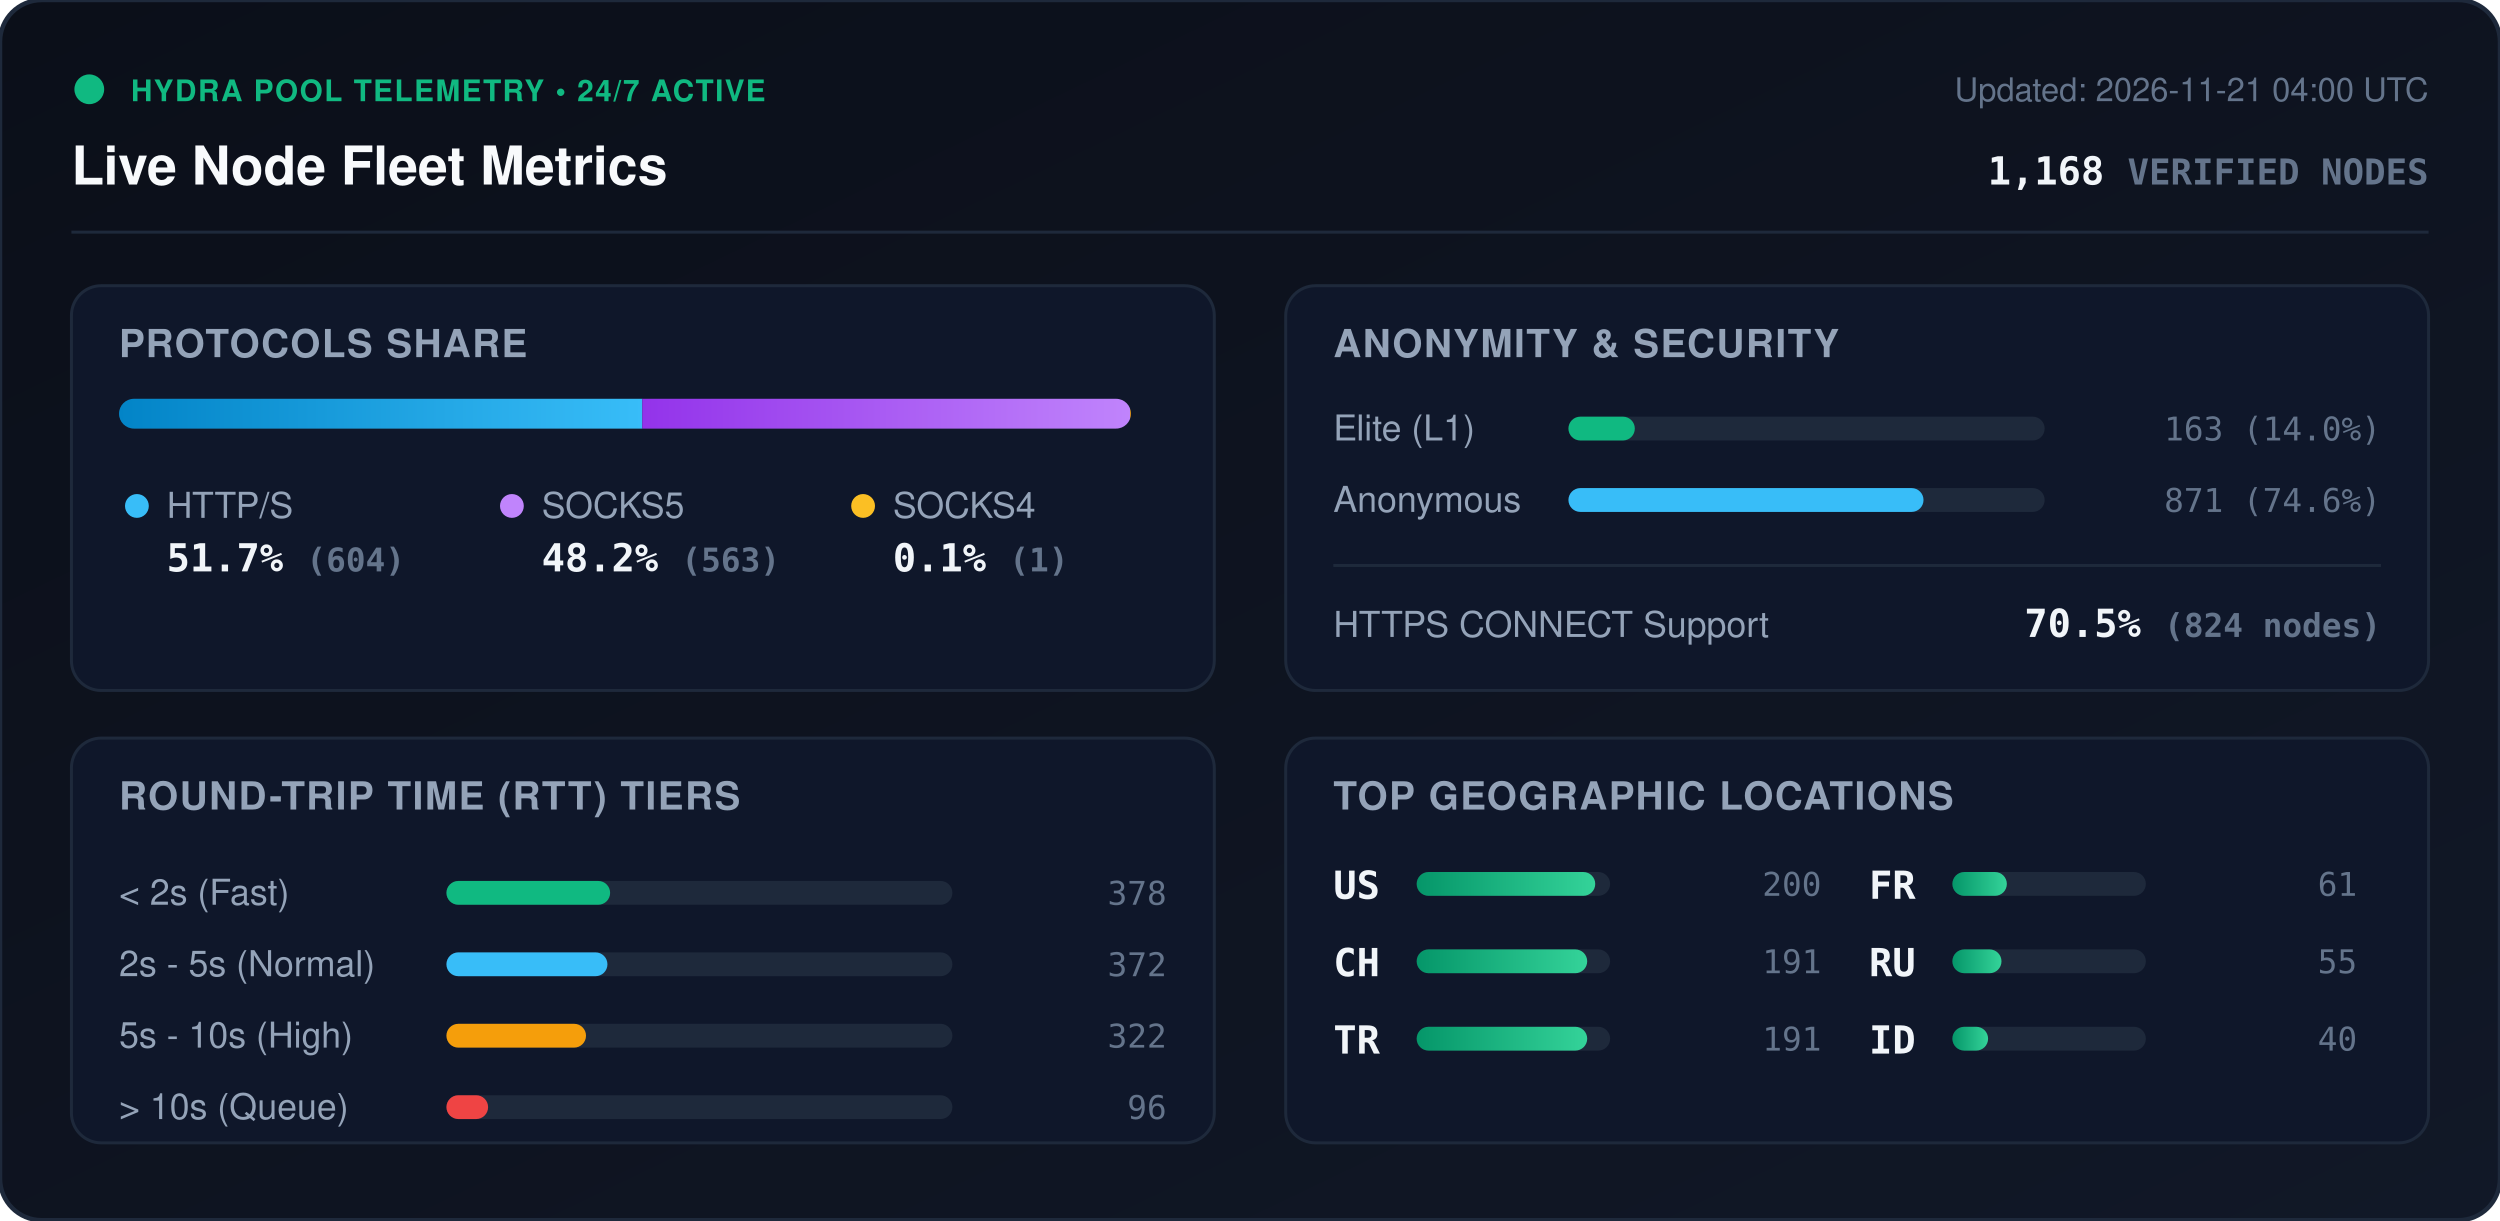
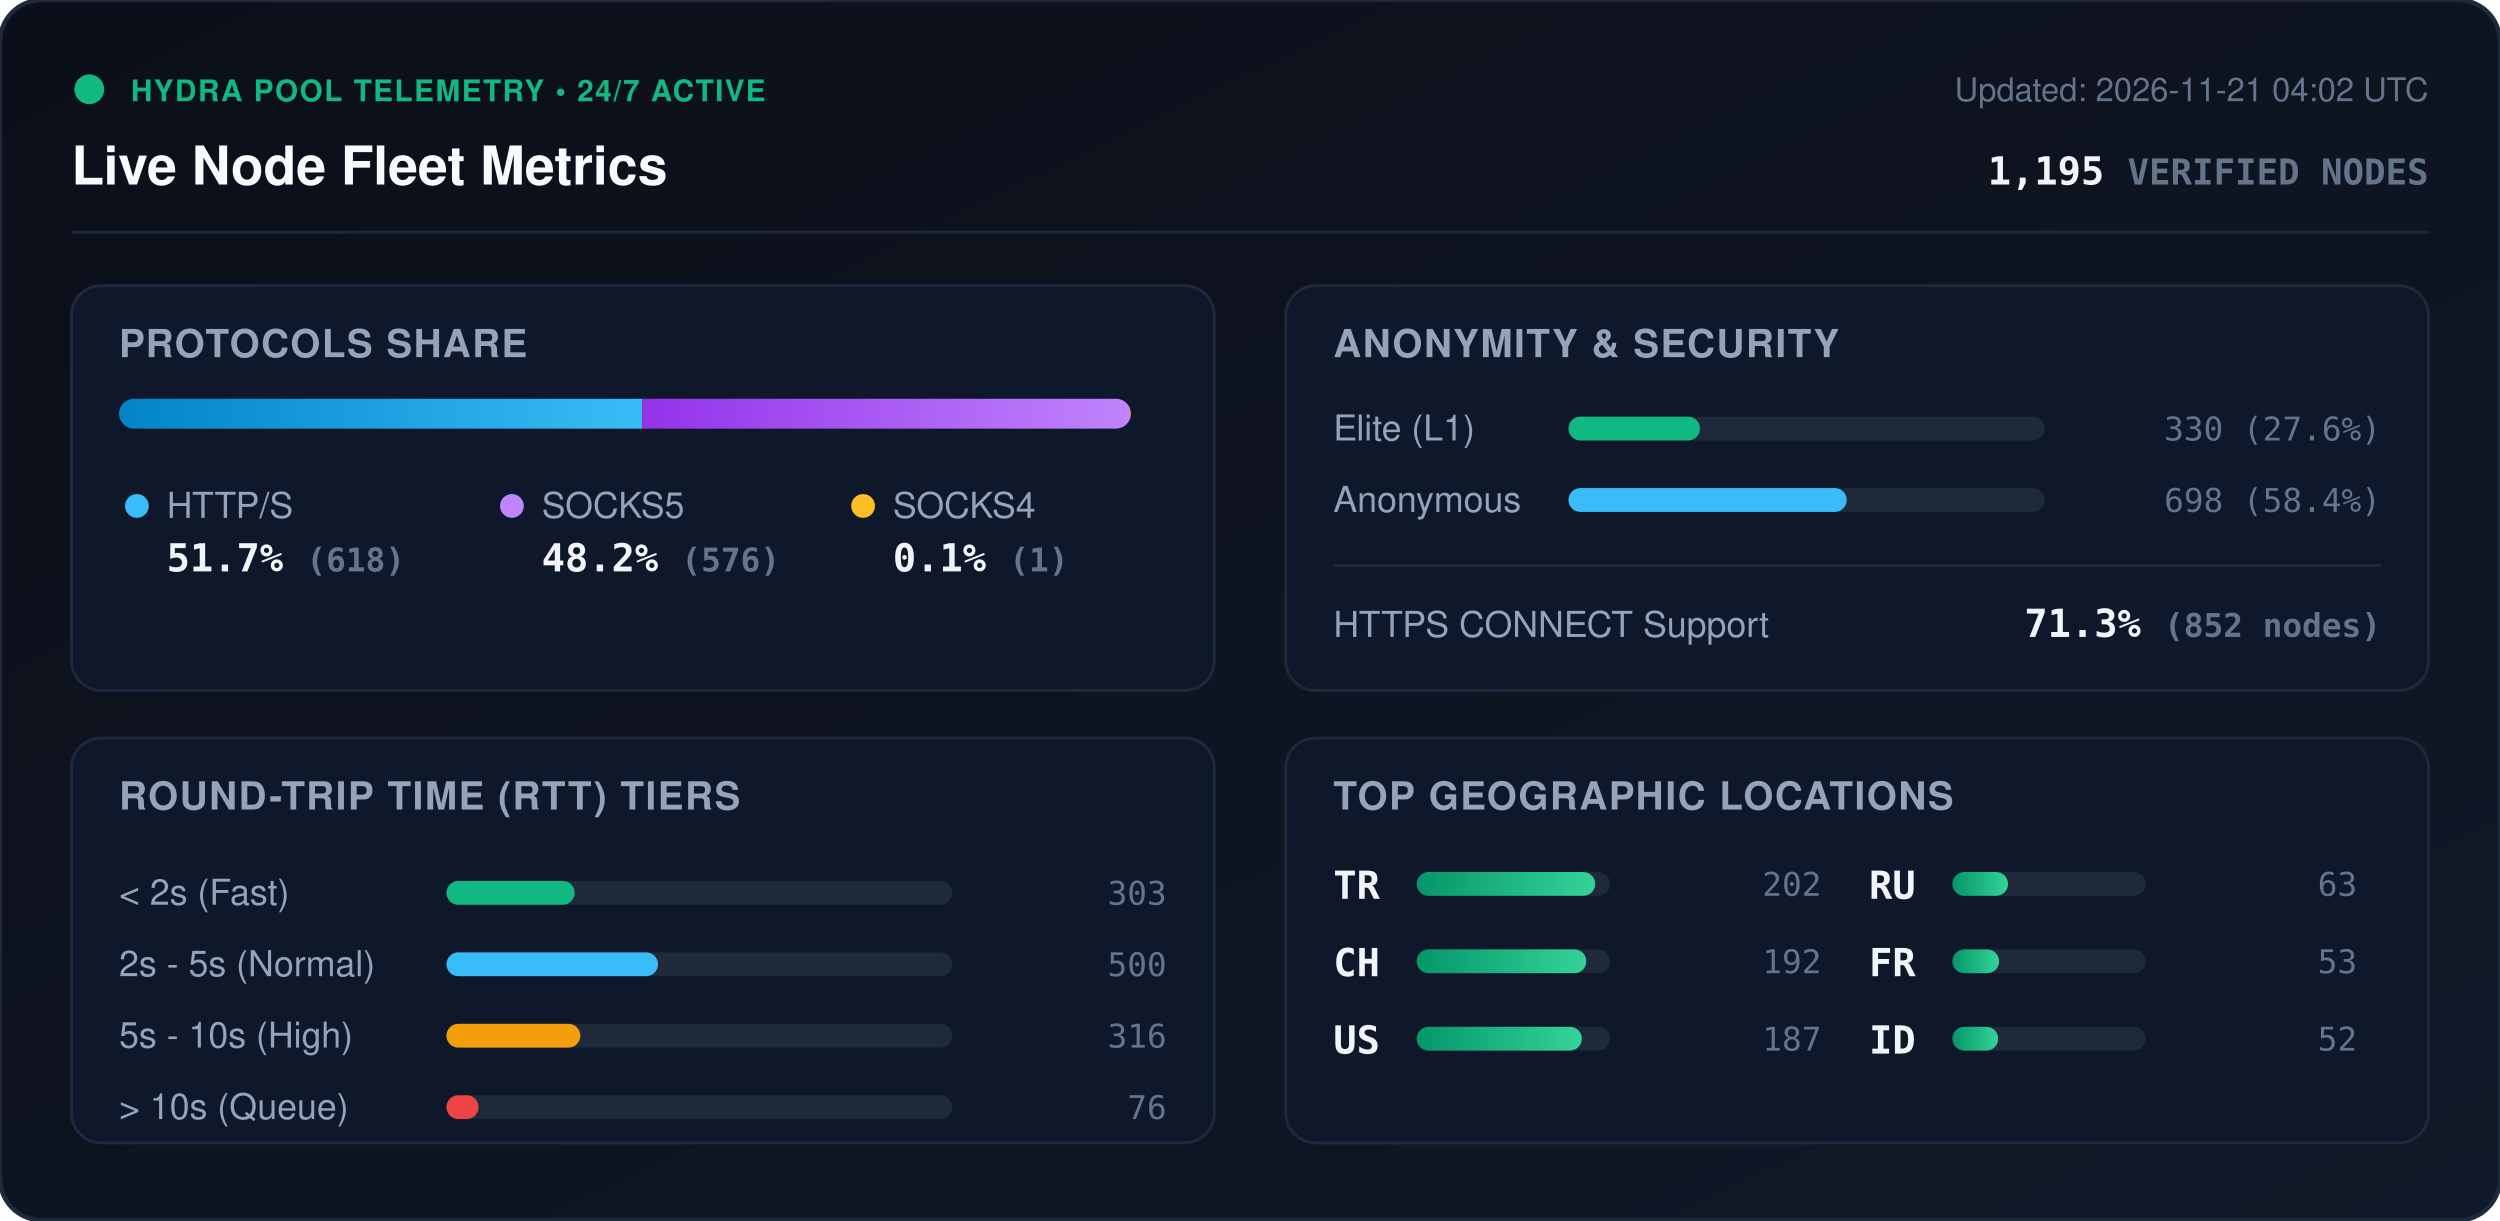
<svg xmlns="http://www.w3.org/2000/svg" viewBox="0 0 840 410" width="840" height="410" style="max-width: 100%; height: auto;">
  <defs>
    <linearGradient id="bg" x1="0%" y1="0%" x2="100%" y2="100%">
      <stop offset="0%" stop-color="#0b0f19" />
      <stop offset="100%" stop-color="#111827" />
    </linearGradient>
    <linearGradient id="bar-http" x1="0%" y1="0%" x2="100%" y2="0%">
      <stop offset="0%" stop-color="#0284c7" />
      <stop offset="100%" stop-color="#38bdf8" />
    </linearGradient>
    <linearGradient id="bar-socks5" x1="0%" y1="0%" x2="100%" y2="0%">
      <stop offset="0%" stop-color="#9333ea" />
      <stop offset="100%" stop-color="#c084fc" />
    </linearGradient>
    <linearGradient id="bar-socks4" x1="0%" y1="0%" x2="100%" y2="0%">
      <stop offset="0%" stop-color="#d97706" />
      <stop offset="100%" stop-color="#fbbf24" />
    </linearGradient>
    <linearGradient id="bar-green" x1="0%" y1="0%" x2="100%" y2="0%">
      <stop offset="0%" stop-color="#059669" />
      <stop offset="100%" stop-color="#34d399" />
    </linearGradient>
    <clipPath id="prog-track-clip">
      <rect width="340.0" height="10" rx="5" />
    </clipPath>
    <style>
      .title { font: 700 18px -apple-system, BlinkMacSystemFont, 'Segoe UI', Helvetica, Arial, sans-serif; fill: #f8fafc; }
      .sub { font: 500 11px -apple-system, BlinkMacSystemFont, 'Segoe UI', Helvetica, Arial, sans-serif; fill: #64748b; }
      .section-hdr { font: 600 13px -apple-system, BlinkMacSystemFont, 'Segoe UI', Helvetica, Arial, sans-serif; fill: #94a3b8; letter-spacing: 0.5px; }
      .metric-val { font: 700 13px -apple-system, BlinkMacSystemFont, 'Segoe UI', Helvetica, Arial, sans-serif; fill: #f1f5f9; }
      .metric-lbl { font: 500 12px -apple-system, BlinkMacSystemFont, 'Segoe UI', Helvetica, Arial, sans-serif; fill: #94a3b8; }
      .badge-txt { font: 700 10px -apple-system, BlinkMacSystemFont, 'Segoe UI', Helvetica, Arial, sans-serif; fill: #10b981; letter-spacing: 0.5px; }
      .mono { font-family: ui-monospace, SFMono-Regular, Menlo, Monaco, Consolas, monospace; }
      .pulse { animation: beacon 2s infinite ease-in-out; }
      @keyframes beacon { 0%, 100% { opacity: 1; } 50% { opacity: 0.35; } }
    </style>
  </defs>
  <rect width="840" height="410" rx="14" fill="url(#bg)" stroke="#1e293b" stroke-width="1.5" />
  <g transform="translate(24, 24)">
    <circle cx="6" cy="6" r="5" fill="#10b981" class="pulse" />
    <text x="20" y="10" class="badge-txt">HYDRA POOL TELEMETRY • 24/7 ACTIVE</text>
    <text x="0" y="38" class="title">Live Node Fleet Metrics</text>
-     <text x="792" y="10" text-anchor="end" class="sub">Updated: 2026-11-21 04:00 UTC</text>
-     <text x="792" y="38" text-anchor="end" class="metric-val mono" fill="#38bdf8">1,168 <tspan font-size="12" fill="#64748b">VERIFIED NODES</tspan>
+     <text x="792" y="10" text-anchor="end" class="sub">Updated: 2026-11-21 04:02 UTC</text>
+     <text x="792" y="38" text-anchor="end" class="metric-val mono" fill="#38bdf8">1,195 <tspan font-size="12" fill="#64748b">VERIFIED NODES</tspan>
    </text>
  </g>
  <line x1="24" y1="78" x2="816" y2="78" stroke="#1e293b" stroke-width="1" />
  <g transform="translate(24, 96)">
    <rect width="384" height="136" rx="10" fill="#0f172a" stroke="#1e293b" />
    <text x="16" y="24" class="section-hdr">PROTOCOLS SHARE</text>
    <g transform="translate(16, 38)">
      <rect width="340.0" height="10" rx="5" fill="#1e293b" />
      <g clip-path="url(#prog-track-clip)">
        <rect x="0" width="175.8" height="10" fill="url(#bar-http)" />
        <rect x="175.8" width="163.9" height="10" fill="url(#bar-socks5)" />
        <rect x="339.7" width="0.3" height="10" fill="url(#bar-socks4)" />
      </g>
    </g>
    <g transform="translate(16, 68)">
      <circle cx="6" cy="6" r="4" fill="#38bdf8" />
      <text x="16" y="10" class="metric-lbl">HTTP/S</text>
-       <text x="16" y="28" class="metric-val mono">51.7% <tspan font-size="11" fill="#64748b">(604)</tspan>
+       <text x="16" y="28" class="metric-val mono">51.7% <tspan font-size="11" fill="#64748b">(618)</tspan>
      </text>
      <circle cx="132" cy="6" r="4" fill="#c084fc" />
      <text x="142" y="10" class="metric-lbl">SOCKS5</text>
-       <text x="142" y="28" class="metric-val mono">48.2% <tspan font-size="11" fill="#64748b">(563)</tspan>
+       <text x="142" y="28" class="metric-val mono">48.2% <tspan font-size="11" fill="#64748b">(576)</tspan>
      </text>
      <circle cx="250" cy="6" r="4" fill="#fbbf24" />
      <text x="260" y="10" class="metric-lbl">SOCKS4</text>
      <text x="260" y="28" class="metric-val mono">0.1% <tspan font-size="11" fill="#64748b">(1)</tspan>
      </text>
    </g>
  </g>
  <g transform="translate(432, 96)">
    <rect width="384" height="136" rx="10" fill="#0f172a" stroke="#1e293b" />
    <text x="16" y="24" class="section-hdr">ANONYMITY &amp; SECURITY</text>
    <text x="16" y="52" class="metric-lbl">Elite (L1)</text>
    <rect x="95" y="44" width="160" height="8" rx="4" fill="#1e293b" />
-     <rect x="95" y="44" width="22.3" height="8" rx="4" fill="#10b981" />
-     <text x="368" y="52" text-anchor="end" class="mono sub" fill="#e2e8f0">163 (14.0%)</text>
+     <rect x="95" y="44" width="44.2" height="8" rx="4" fill="#10b981" />
+     <text x="368" y="52" text-anchor="end" class="mono sub" fill="#e2e8f0">330 (27.6%)</text>
    <text x="16" y="76" class="metric-lbl">Anonymous</text>
    <rect x="95" y="68" width="160" height="8" rx="4" fill="#1e293b" />
-     <rect x="95" y="68" width="119.3" height="8" rx="4" fill="#38bdf8" />
-     <text x="368" y="76" text-anchor="end" class="mono sub" fill="#e2e8f0">871 (74.6%)</text>
+     <rect x="95" y="68" width="93.5" height="8" rx="4" fill="#38bdf8" />
+     <text x="368" y="76" text-anchor="end" class="mono sub" fill="#e2e8f0">698 (58.4%)</text>
    <line x1="16" y1="94" x2="368" y2="94" stroke="#1e293b" stroke-width="1" />
    <text x="16" y="118" class="metric-lbl">HTTPS CONNECT Support</text>
-     <text x="368" y="118" text-anchor="end" class="metric-val mono" fill="#34d399">70.5% <tspan font-size="11" fill="#64748b">(824 nodes)</tspan>
+     <text x="368" y="118" text-anchor="end" class="metric-val mono" fill="#34d399">71.3% <tspan font-size="11" fill="#64748b">(852 nodes)</tspan>
    </text>
  </g>
  <g transform="translate(24, 248)">
    <rect width="384" height="136" rx="10" fill="#0f172a" stroke="#1e293b" />
    <text x="16" y="24" class="section-hdr">ROUND-TRIP TIME (RTT) TIERS</text>
    <g transform="translate(16, 42)">
      <text x="0" y="14" class="metric-lbl">&lt; 2s (Fast)</text>
      <rect x="110" y="6" width="170" height="8" rx="4" fill="#1e293b" />
-       <rect x="110" y="6" width="55.0" height="8" rx="4" fill="#10b981" />
-       <text x="352" y="14" text-anchor="end" class="mono sub">378</text>
+       <rect x="110" y="6" width="43.1" height="8" rx="4" fill="#10b981" />
+       <text x="352" y="14" text-anchor="end" class="mono sub">303</text>
      <text x="0" y="38" class="metric-lbl">2s - 5s (Normal)</text>
      <rect x="110" y="30" width="170" height="8" rx="4" fill="#1e293b" />
-       <rect x="110" y="30" width="54.1" height="8" rx="4" fill="#38bdf8" />
-       <text x="352" y="38" text-anchor="end" class="mono sub">372</text>
+       <rect x="110" y="30" width="71.1" height="8" rx="4" fill="#38bdf8" />
+       <text x="352" y="38" text-anchor="end" class="mono sub">500</text>
      <text x="0" y="62" class="metric-lbl">5s - 10s (High)</text>
      <rect x="110" y="54" width="170" height="8" rx="4" fill="#1e293b" />
-       <rect x="110" y="54" width="46.9" height="8" rx="4" fill="#f59e0b" />
-       <text x="352" y="62" text-anchor="end" class="mono sub">322</text>
+       <rect x="110" y="54" width="45.0" height="8" rx="4" fill="#f59e0b" />
+       <text x="352" y="62" text-anchor="end" class="mono sub">316</text>
      <text x="0" y="86" class="metric-lbl">&gt; 10s (Queue)</text>
      <rect x="110" y="78" width="170" height="8" rx="4" fill="#1e293b" />
-       <rect x="110" y="78" width="14.0" height="8" rx="4" fill="#ef4444" />
-       <text x="352" y="86" text-anchor="end" class="mono sub">96</text>
+       <rect x="110" y="78" width="10.8" height="8" rx="4" fill="#ef4444" />
+       <text x="352" y="86" text-anchor="end" class="mono sub">76</text>
    </g>
  </g>
  <g transform="translate(432, 248)">
    <rect width="384" height="136" rx="10" fill="#0f172a" stroke="#1e293b" />
    <text x="16" y="24" class="section-hdr">TOP GEOGRAPHIC LOCATIONS</text>
    <g transform="translate(16, 42)">
      <g transform="translate(0, 0)">
-         <text x="0" y="12" class="mono metric-val" font-size="12">US</text>
+         <text x="0" y="12" class="mono metric-val" font-size="12">TR</text>
        <rect x="28" y="3" width="65" height="8" rx="4" fill="#1e293b" />
        <rect x="28" y="3" width="60.0" height="8" rx="4" fill="url(#bar-green)" />
-         <text x="164" y="11" text-anchor="end" class="mono sub">200</text>
+         <text x="164" y="11" text-anchor="end" class="mono sub">202</text>
      </g>
      <g transform="translate(0, 26)">
        <text x="0" y="12" class="mono metric-val" font-size="12">CH</text>
        <rect x="28" y="3" width="65" height="8" rx="4" fill="#1e293b" />
-         <rect x="28" y="3" width="57.3" height="8" rx="4" fill="url(#bar-green)" />
-         <text x="164" y="11" text-anchor="end" class="mono sub">191</text>
+         <rect x="28" y="3" width="57.0" height="8" rx="4" fill="url(#bar-green)" />
+         <text x="164" y="11" text-anchor="end" class="mono sub">192</text>
      </g>
      <g transform="translate(0, 52)">
-         <text x="0" y="12" class="mono metric-val" font-size="12">TR</text>
+         <text x="0" y="12" class="mono metric-val" font-size="12">US</text>
        <rect x="28" y="3" width="65" height="8" rx="4" fill="#1e293b" />
-         <rect x="28" y="3" width="57.3" height="8" rx="4" fill="url(#bar-green)" />
-         <text x="164" y="11" text-anchor="end" class="mono sub">191</text>
+         <rect x="28" y="3" width="55.5" height="8" rx="4" fill="url(#bar-green)" />
+         <text x="164" y="11" text-anchor="end" class="mono sub">187</text>
      </g>
      <g transform="translate(180, 0)">
+         <text x="0" y="12" class="mono metric-val" font-size="12">RU</text>
+         <rect x="28" y="3" width="65" height="8" rx="4" fill="#1e293b" />
+         <rect x="28" y="3" width="18.7" height="8" rx="4" fill="url(#bar-green)" />
+         <text x="164" y="11" text-anchor="end" class="mono sub">63</text>
+       </g>
+       <g transform="translate(180, 26)">
        <text x="0" y="12" class="mono metric-val" font-size="12">FR</text>
        <rect x="28" y="3" width="65" height="8" rx="4" fill="#1e293b" />
-         <rect x="28" y="3" width="18.3" height="8" rx="4" fill="url(#bar-green)" />
-         <text x="164" y="11" text-anchor="end" class="mono sub">61</text>
-       </g>
-       <g transform="translate(180, 26)">
-         <text x="0" y="12" class="mono metric-val" font-size="12">RU</text>
-         <rect x="28" y="3" width="65" height="8" rx="4" fill="#1e293b" />
-         <rect x="28" y="3" width="16.5" height="8" rx="4" fill="url(#bar-green)" />
-         <text x="164" y="11" text-anchor="end" class="mono sub">55</text>
+         <rect x="28" y="3" width="15.7" height="8" rx="4" fill="url(#bar-green)" />
+         <text x="164" y="11" text-anchor="end" class="mono sub">53</text>
      </g>
      <g transform="translate(180, 52)">
        <text x="0" y="12" class="mono metric-val" font-size="12">ID</text>
        <rect x="28" y="3" width="65" height="8" rx="4" fill="#1e293b" />
-         <rect x="28" y="3" width="12.0" height="8" rx="4" fill="url(#bar-green)" />
-         <text x="164" y="11" text-anchor="end" class="mono sub">40</text>
+         <rect x="28" y="3" width="15.4" height="8" rx="4" fill="url(#bar-green)" />
+         <text x="164" y="11" text-anchor="end" class="mono sub">52</text>
      </g>
    </g>
  </g>
</svg>
